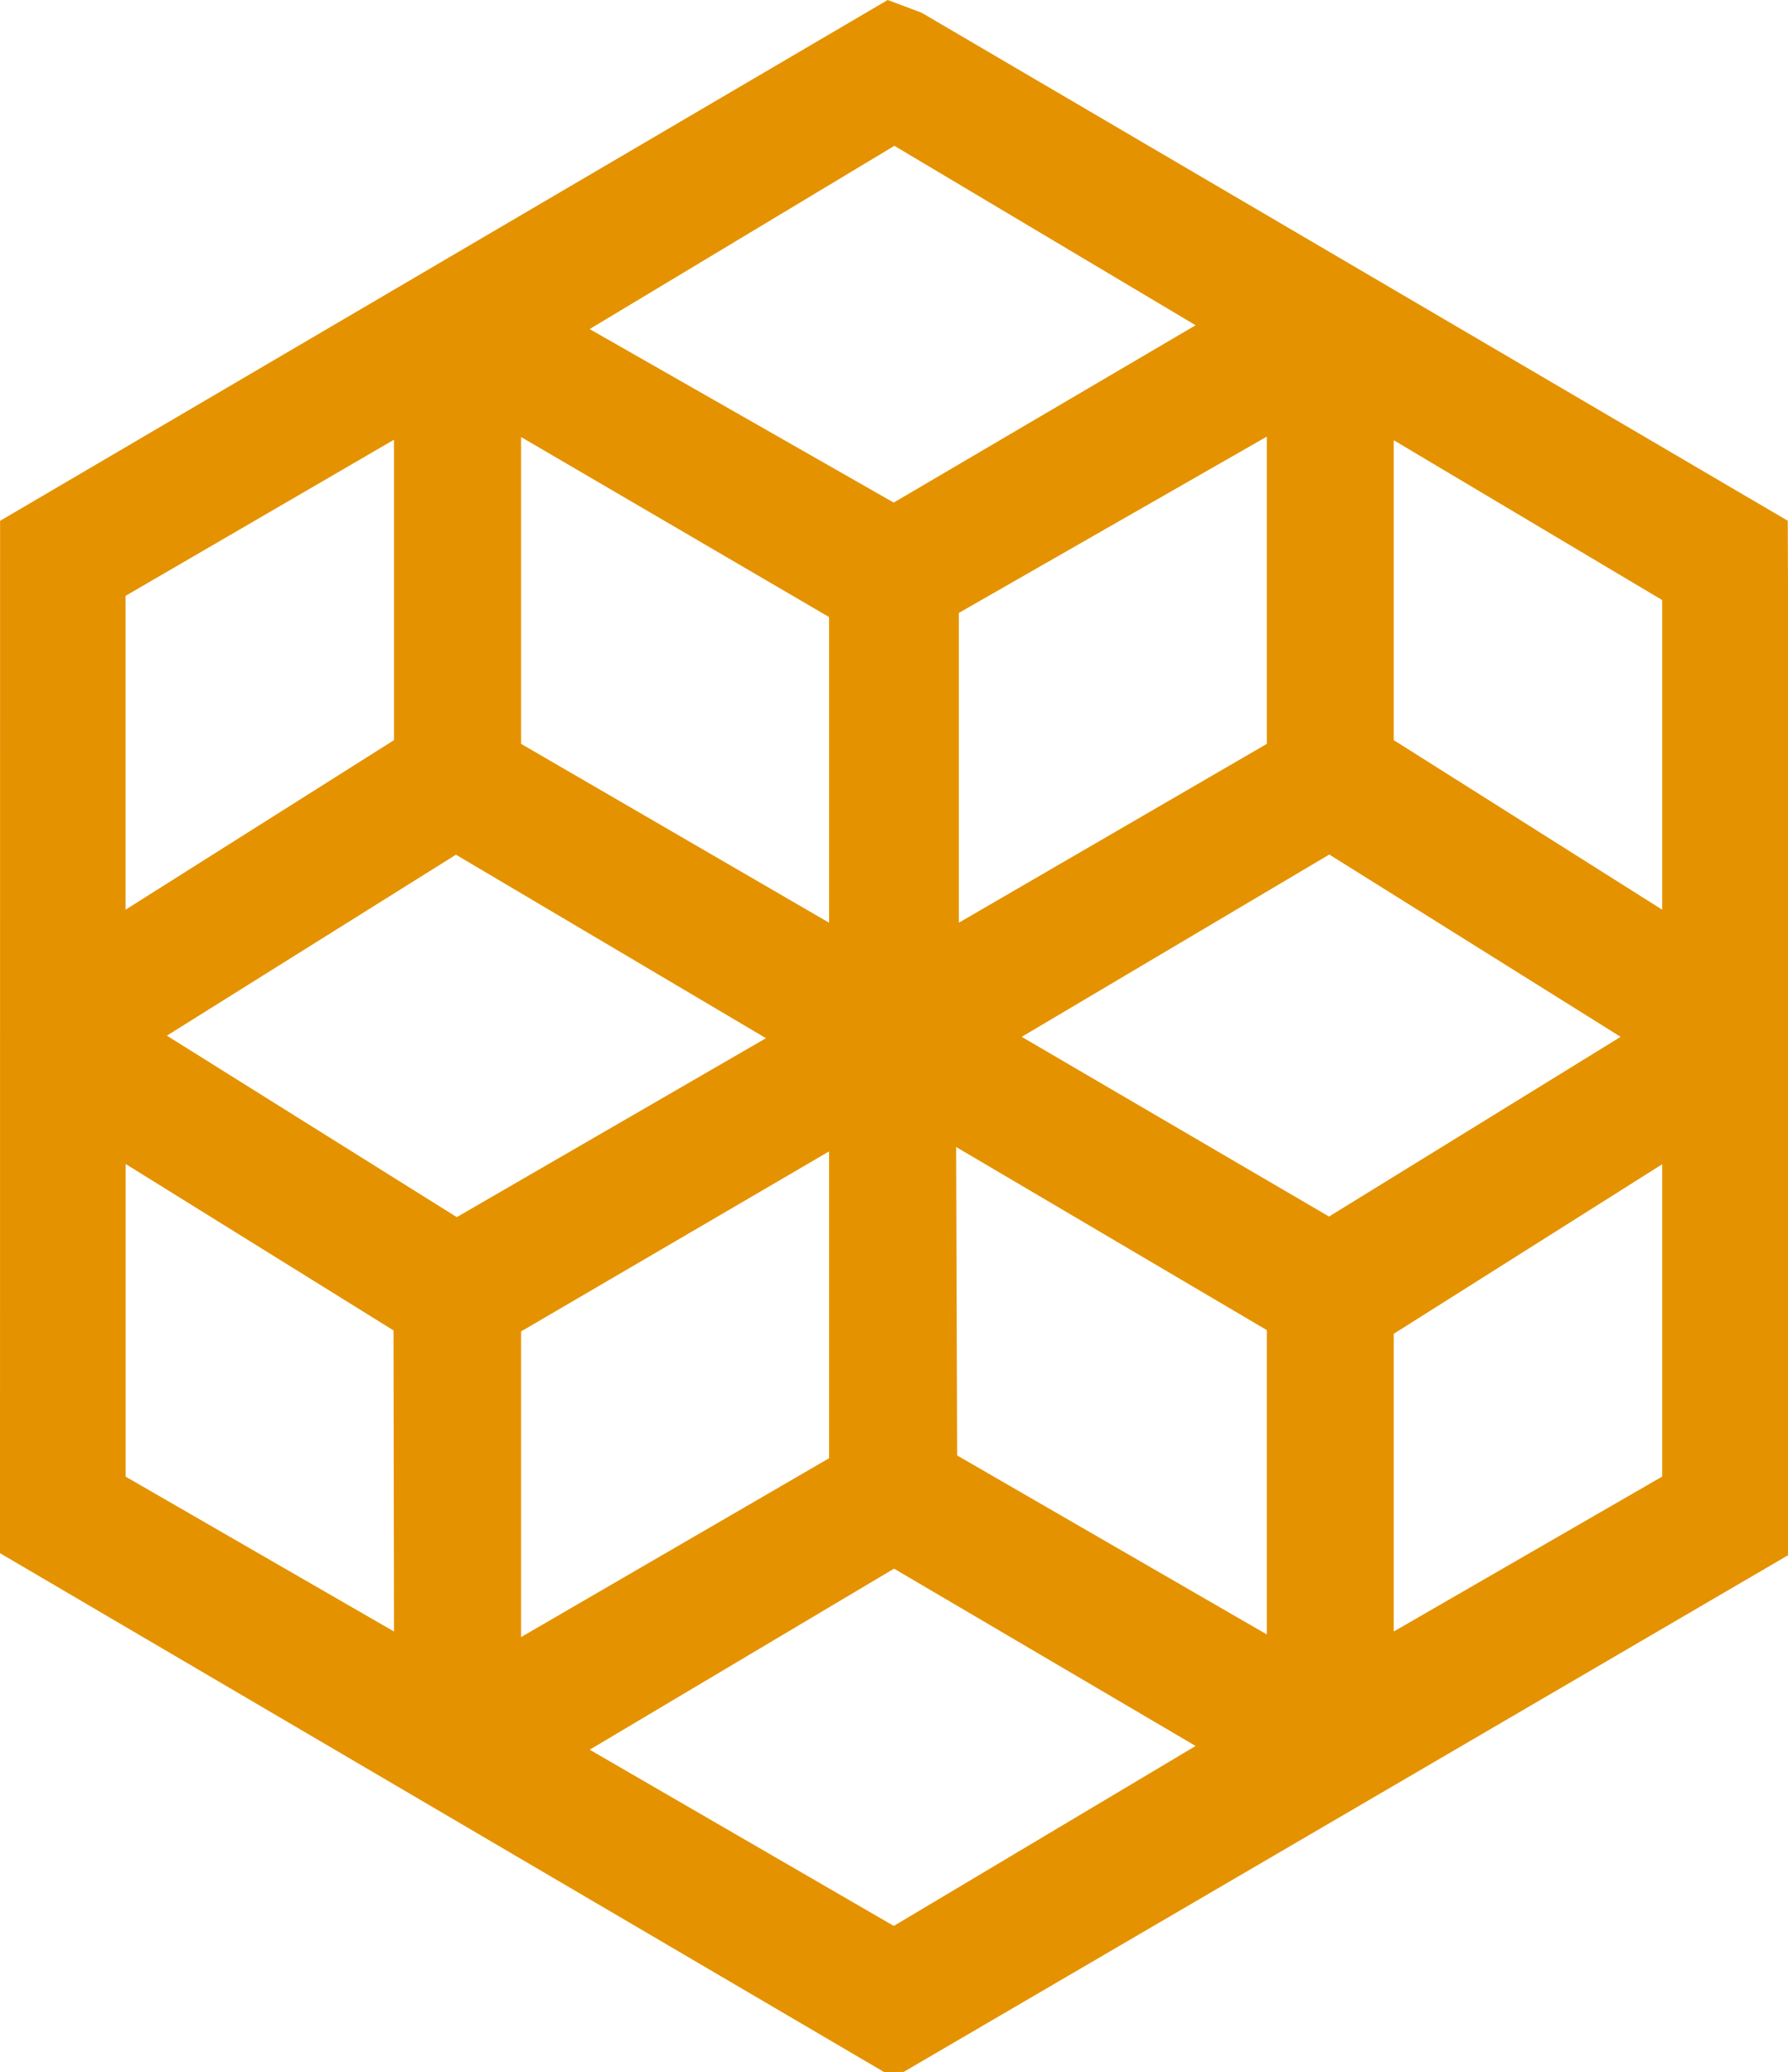
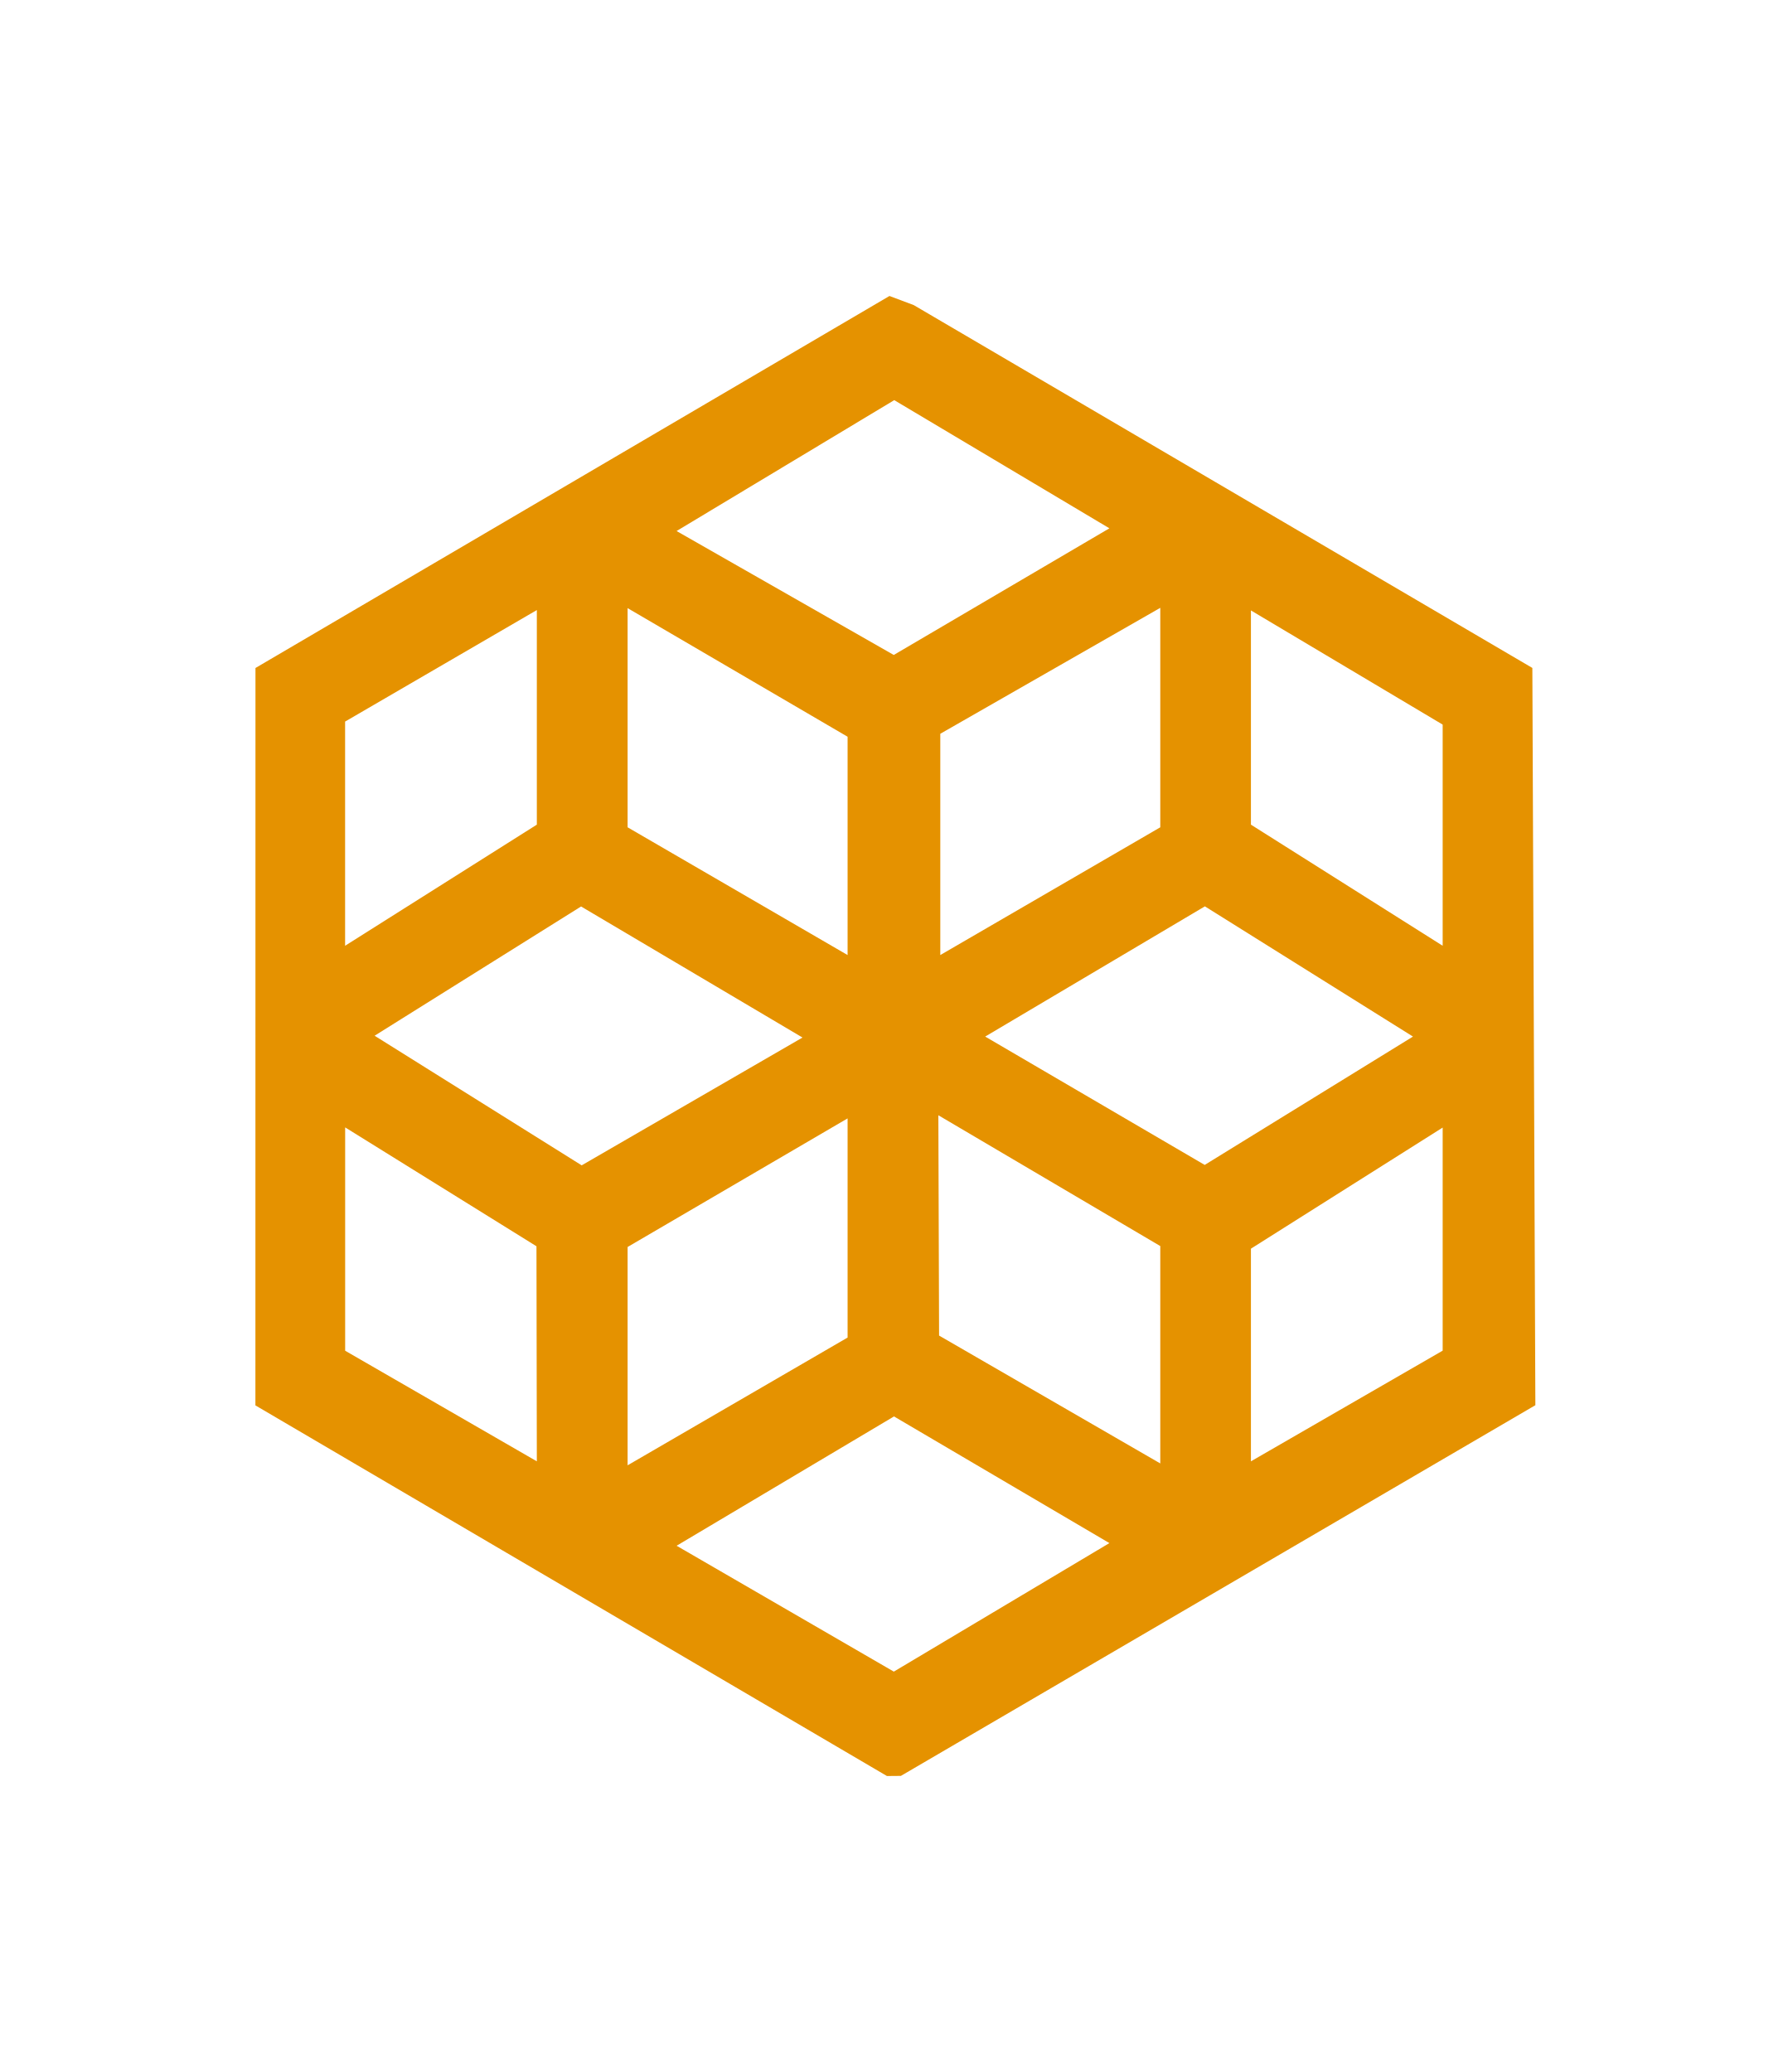
- <svg xmlns="http://www.w3.org/2000/svg" id="Layer_2" data-name="Layer 2" width="21.158" height="24.526" viewBox="0 0 21.158 24.526">
+ <svg xmlns="http://www.w3.org/2000/svg" id="Layer_2" data-name="Layer 2" width="29.621" height="34.337" viewBox="-4.232 -4.905 29.621 34.337">
  <g id="Layer_4" data-name="Layer 4">
    <path d="M21.158,6.164L10.908.151l-.402-.151L.001,6.165l-.001,12.22,10.464,6.142.231-.002,10.513-6.143-.05-12.218ZM19.18,12.273l-3.451,2.127-3.637-2.127,3.64-2.158,3.448,2.158ZM14.993,15.744v3.603l-3.665-2.119-.012-3.651,3.676,2.167ZM9.812,13.629v3.632l-3.645,2.117v-3.618l3.645-2.131ZM6.167,8.805v-3.632l3.645,2.131v3.618l-3.645-2.117ZM14.15,20.667l-3.572,2.13-3.599-2.086,3.602-2.143,3.569,2.099ZM6.979,3.895l3.606-2.169,3.565,2.124-3.573,2.099-3.599-2.054ZM11.348,10.921v-3.666l3.645-2.087v3.637l-3.645,2.117ZM9.065,12.289l-3.659,2.118-3.431-2.148,3.421-2.142,3.669,2.172ZM1.486,10.768v-3.715l3.177-1.848v3.556l-3.177,2.007ZM4.663,19.312l-3.176-1.833v-3.701l3.17,1.97.006,3.565ZM19.672,13.781v3.697l-3.177,1.834v-3.524l3.177-2.007ZM19.672,7.102v3.666l-3.177-2.007v-3.55l3.177,1.892Z" fill="#e59200" />
  </g>
</svg>
